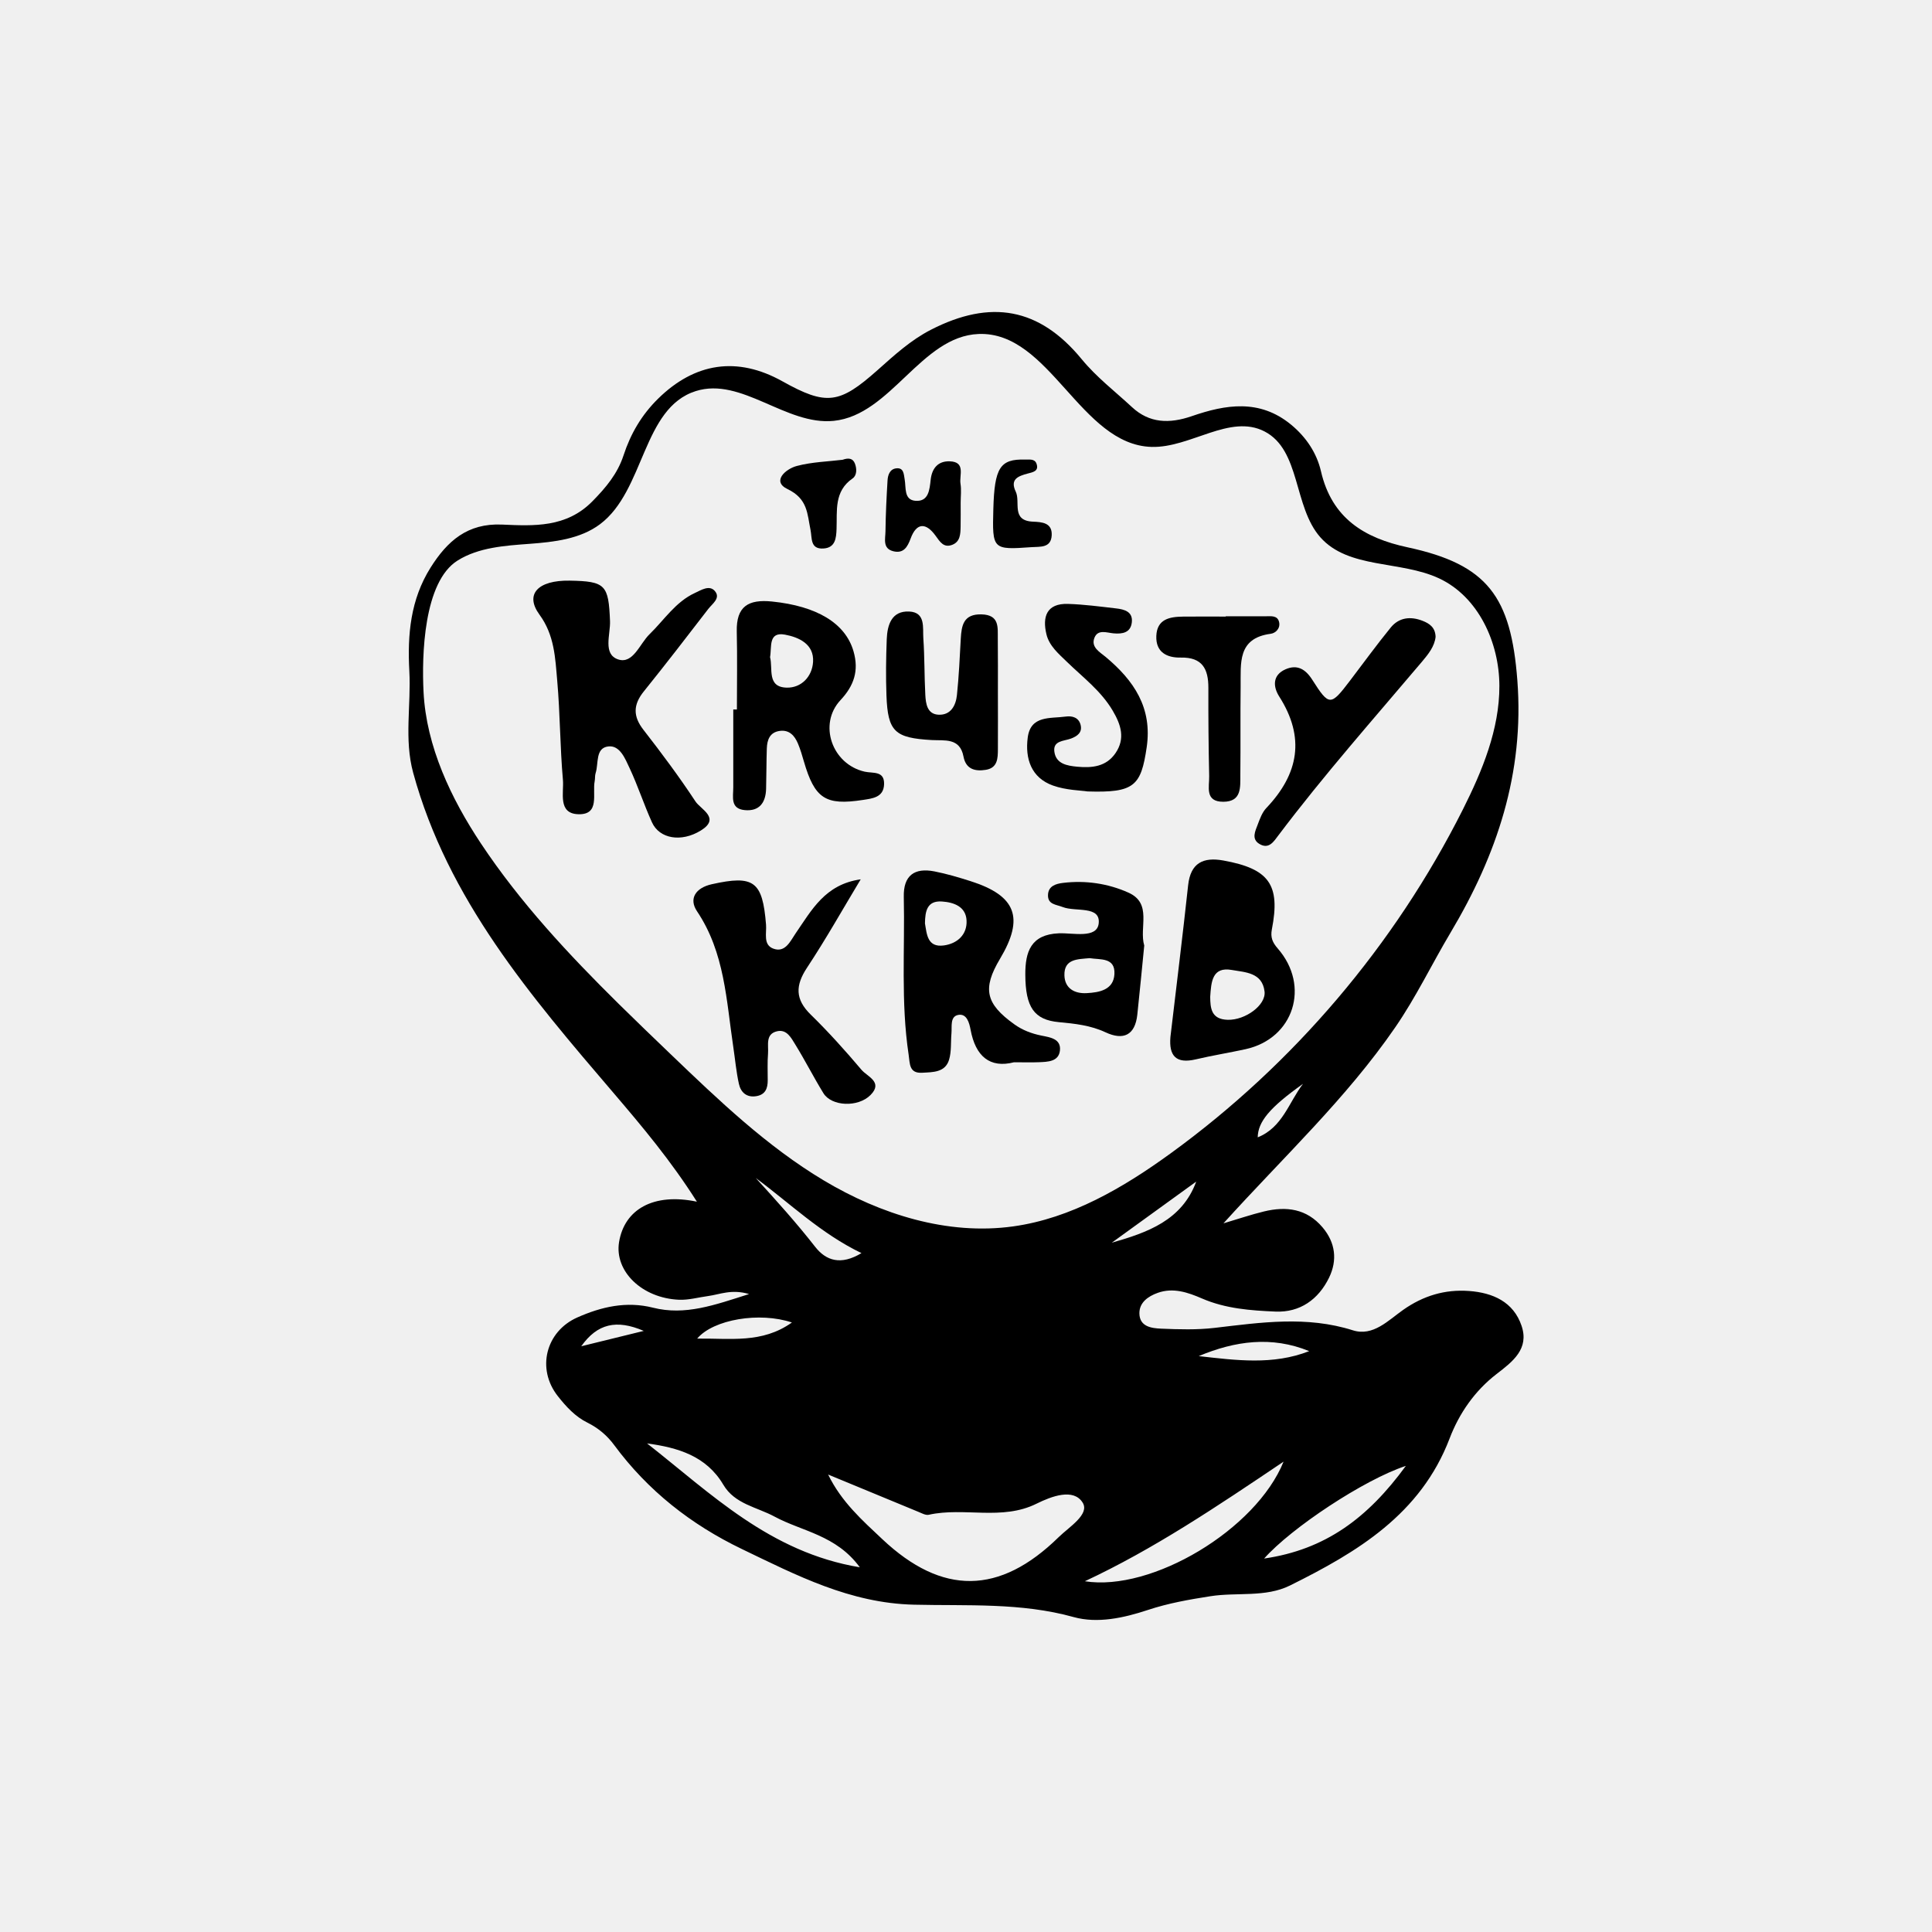
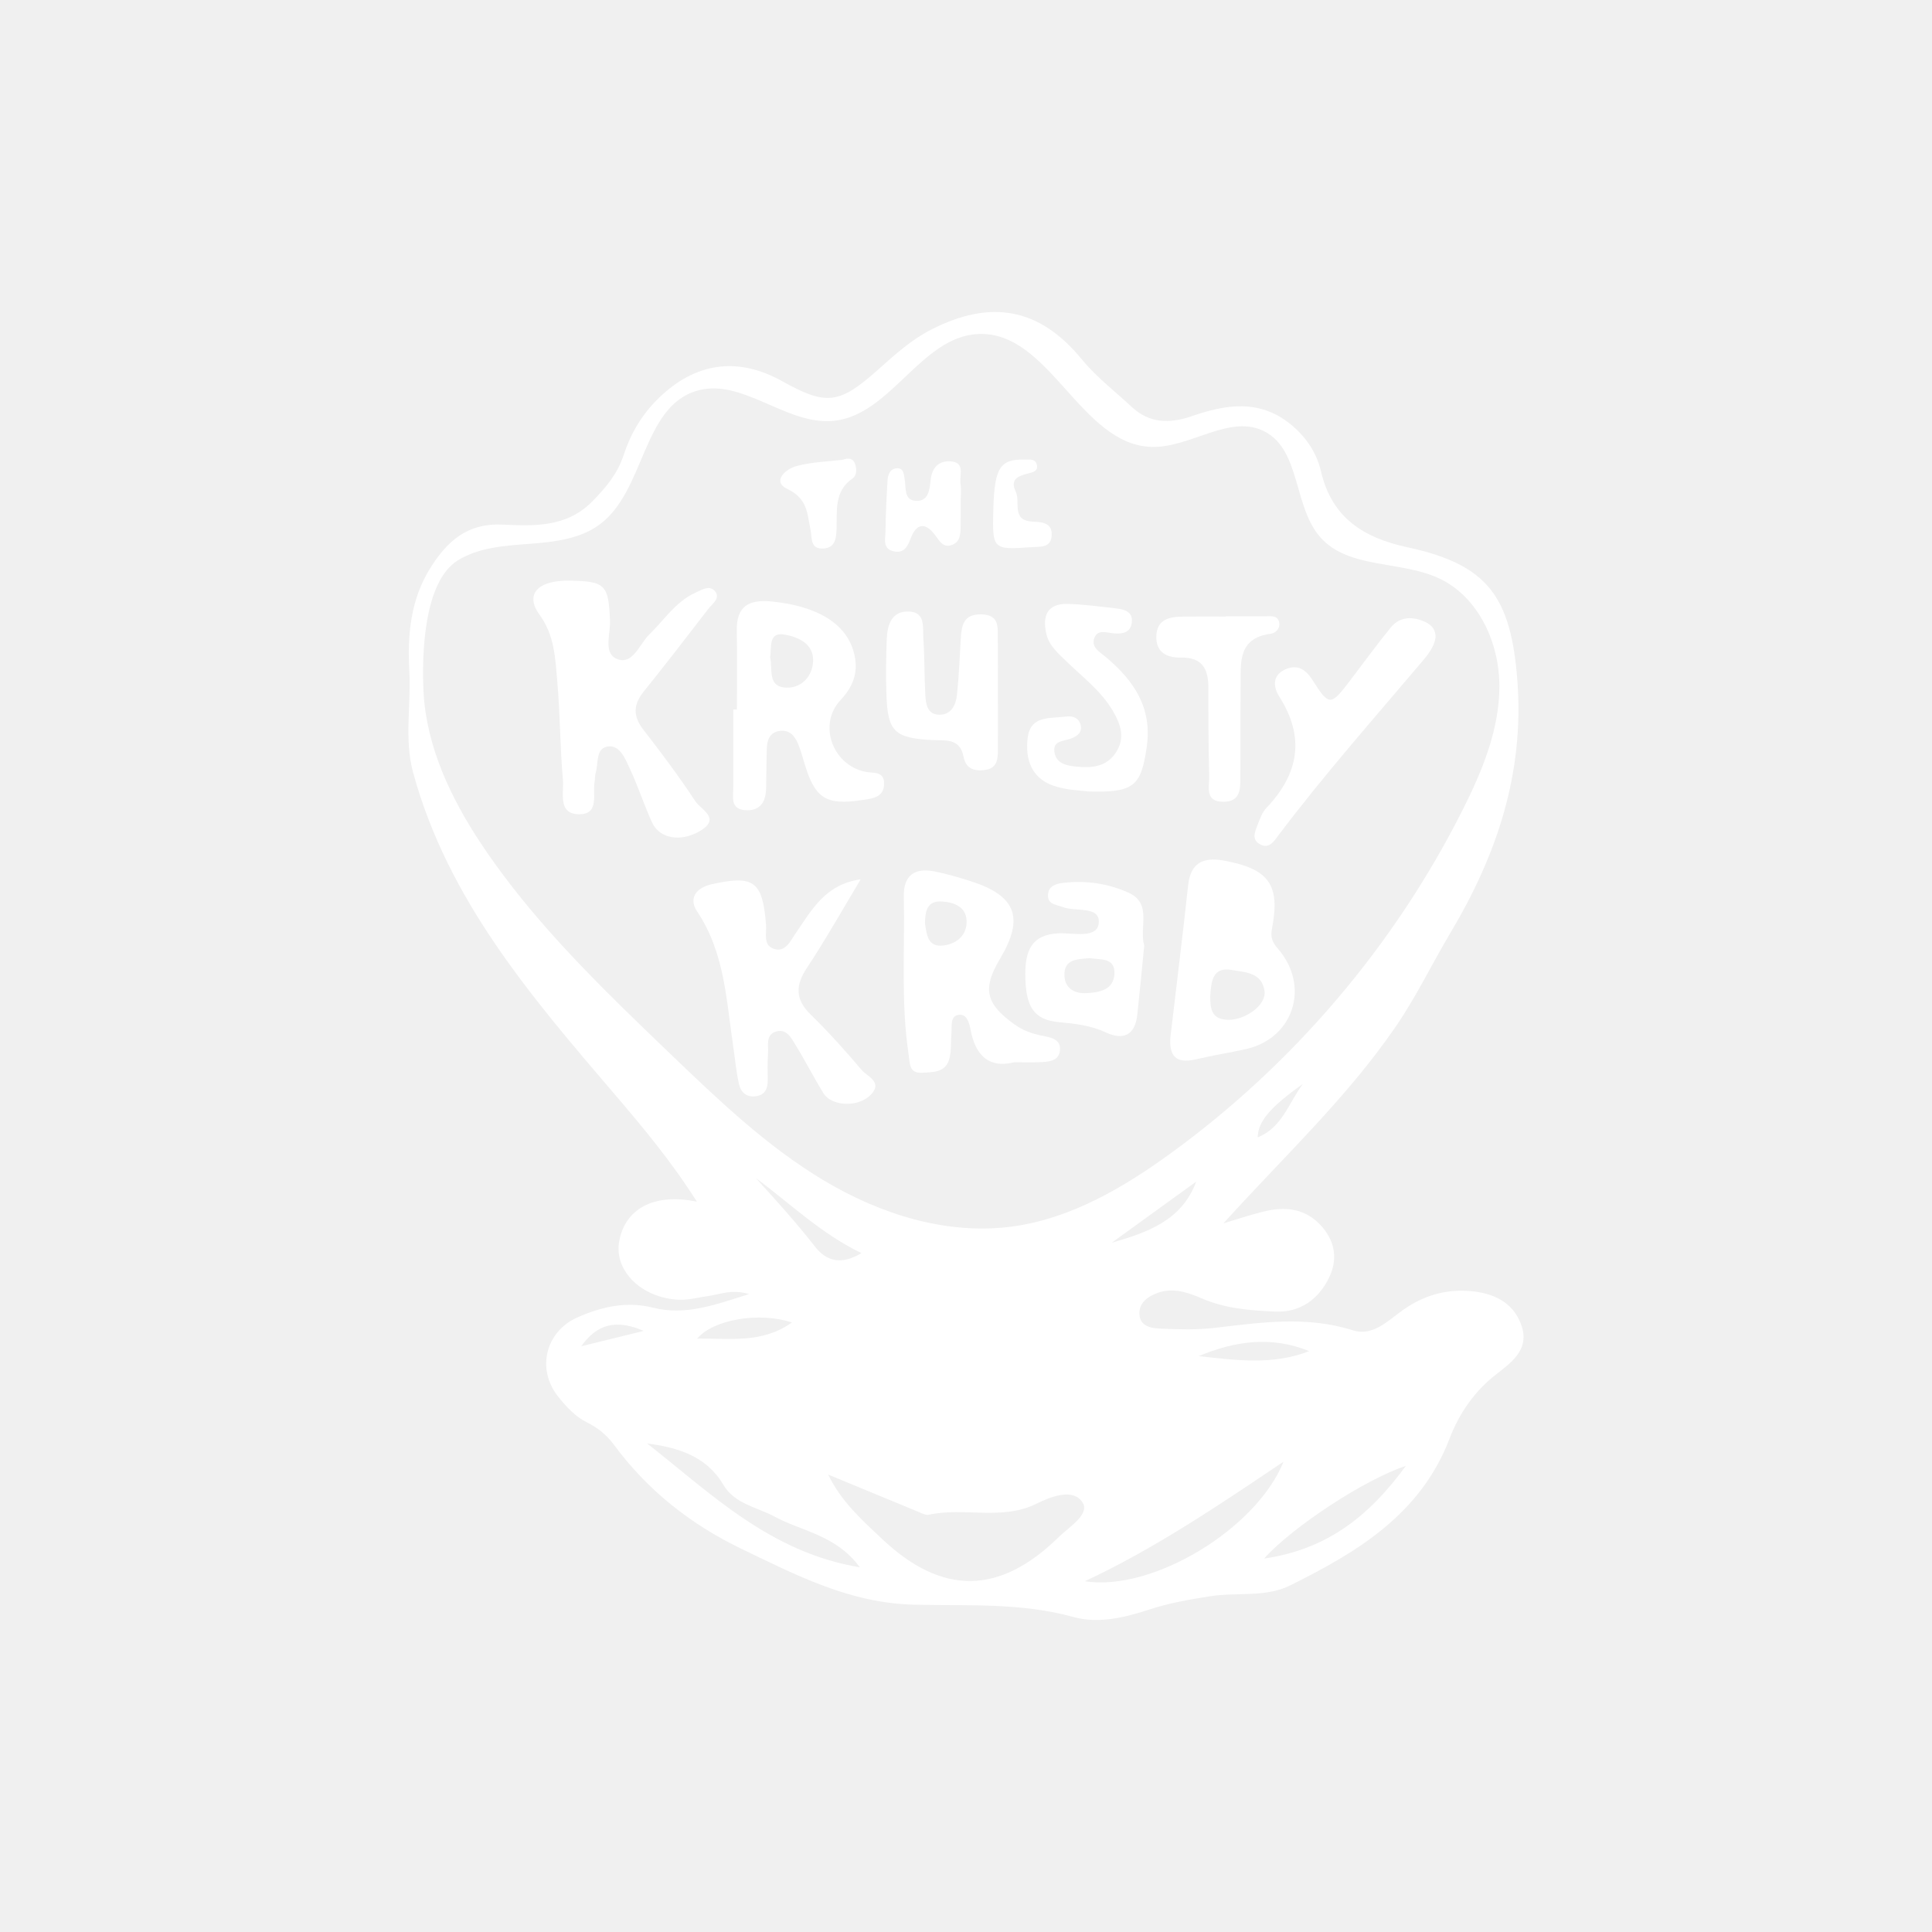
<svg xmlns="http://www.w3.org/2000/svg" version="1.1" id="Layer_1" x="0px" y="0px" viewBox="0 0 1000 1000" style="enable-background:new 0 0 1000 1000;" xml:space="preserve">
  <style type="text/css">
	.st0{fill:#FFFFFF;}
	.st1{fill:#FEB4AF;}
	.st2{fill:#5FD5F8;}
	.st3{fill:#D5E9A0;}
	.st4{fill:#E12D15;}
	.st5{fill:#B1D8F7;}
	.st6{fill:#2276C2;}
	.st7{fill:#FBDC00;}
	.st8{fill:#F7A5AC;}
	.st9{fill:#D2EB00;}
	.st10{fill:#B98AC7;}
	.st11{fill:#530400;}
	.st12{fill:#219051;}
	.st13{fill:#83D0E0;}
	.st14{fill:#E11E9D;}
	.st15{fill:#E8EB00;}
</style>
  <g>
-     <path d="M359.99,414.85c-8.4-12.75-17.55-25.03-26.94-37.09c-5.5-7.06-5.32-13.05,0.19-19.89c11.34-14.07,22.36-28.38,33.38-42.7   c2.08-2.7,6.59-5.62,3.34-9.31c-2.83-3.22-7.08-0.41-10.28,1.06c-10.03,4.61-15.87,13.96-23.47,21.34   c-5.11,4.96-8.51,15.57-16.2,13.07c-8.13-2.64-3.99-12.98-4.27-19.89c-0.75-18.7-2.28-20.6-20.92-20.9   c-16.4-0.26-23.32,7.02-15.6,17.58c7.83,10.7,8.16,22.47,9.2,34.25c1.51,17.06,1.44,34.25,2.95,51.31c0.58,6.55-2.79,17.46,8,17.76   c11.25,0.31,7.15-10.56,8.44-17.15c0.27-1.36,0.06-2.84,0.48-4.13c1.63-4.99-0.26-13.02,6.59-13.81c5.98-0.69,8.7,6.34,10.97,11.17   c4.32,9.2,7.44,18.95,11.65,28.2c3.81,8.38,15.07,10.43,25.25,4.15C373.15,423.45,362.67,418.92,359.99,414.85z" />
-     <path d="M450.6,566.76c6.64-6.71-1.74-9.53-4.66-12.99c-8.35-9.87-17.02-19.54-26.27-28.57c-8.17-7.97-8.04-15.14-1.92-24.38   c9.82-14.85,18.56-30.42,27.75-45.68c-18.48,2.6-25.39,15.95-33.74,28.05c-2.62,3.79-5.26,10.16-11.52,7.81   c-5.33-2-3.39-7.96-3.74-12.36c-1.79-22.55-6.28-25.84-28.11-20.96c-8.26,1.85-12.04,7.41-7.6,14.02   c14.37,21.42,15.14,46.09,18.75,70.16c0.96,6.39,1.52,12.87,2.92,19.17c0.99,4.45,4.08,7.23,9.19,6.31   c4.56-0.83,5.73-4.08,5.72-8.16c0-4.62-0.2-9.27,0.16-13.87c0.34-4.29-1.52-10.12,4.73-11.54c5-1.13,7.3,3.51,9.39,6.89   c5.09,8.25,9.48,16.93,14.56,25.19C430.4,572.66,444.1,573.33,450.6,566.76z" />
-     <path d="M385.44,419.31c7.61,0.74,10.9-3.88,11.09-11.01c0.19-6.95,0.14-13.9,0.37-20.85c0.15-4.47,1.51-8.42,6.69-9.13   c4.98-0.68,7.72,2.49,9.44,6.58c1.25,2.98,2.16,6.11,3.06,9.22c5.6,19.22,11.17,22.9,30.47,19.94c5.08-0.78,10.81-1.31,11.04-8.14   c0.23-7.1-5.79-5.54-10.06-6.51c-16.94-3.86-24.12-24.6-12.5-37.03c7-7.49,9.63-15.25,6.73-25.29   c-4.2-14.53-18.97-23.37-42.12-25.74c-12.31-1.26-18.61,2.48-18.3,15.56c0.32,13.43,0.07,26.87,0.07,40.31c-0.63,0-1.25,0-1.88,0   c0,13.42,0,26.85,0,40.27C379.56,412.43,377.85,418.57,385.44,419.31z M406.36,328.5c7.11,1.34,15.07,4.85,14.48,14.13   c-0.49,7.63-6.09,13.47-13.64,13.29c-10.38-0.24-7.05-9.85-8.62-15.79C399.55,334.84,397.54,326.85,406.36,328.5z" />
-     <path d="M539.04,536.02c-5.06-1.02-9.77-2.79-13.97-5.8c-14.98-10.71-16.68-18.49-7.45-33.97c12.65-21.21,8.35-32.64-15.27-40.17   c-6.15-1.96-12.39-3.81-18.71-5.05c-10.34-2.02-16.09,2.14-15.84,13.17c0.61,27.22-1.57,54.51,2.5,81.64   c0.7,4.68,0.15,9.82,7.05,9.41c5.49-0.32,11.85-0.09,13.87-6.68c1.31-4.3,0.84-9.13,1.25-13.72c0.32-3.56-0.82-8.71,3.51-9.53   c4.46-0.85,5.75,4.22,6.39,7.66c2.55,13.77,10,20.07,22.47,16.85c5.43,0,9.13,0.12,12.82-0.03c4.66-0.19,10.32-0.26,10.96-6.06   C549.28,537.67,543.56,536.93,539.04,536.02z M488.53,489.36c-8.58,1.16-8.81-5.89-9.77-11.42c0.09-6.29,1.06-11.83,8.74-11.33   c6.21,0.41,12.44,2.62,12.79,9.85C500.65,483.81,495.45,488.42,488.53,489.36z" />
-     <path d="M658.32,481.01c4.5-23.11-1.42-31.33-25.08-35.61c-10.37-1.87-17.01,1.13-18.27,12.84c-2.82,26.18-6.08,52.32-9.16,78.48   c-0.85,9.94,3.01,13.98,13.13,11.6c8.53-2.01,17.21-3.39,25.77-5.27c24.94-5.48,33.64-32.72,16.61-52.16   C658.69,487.87,657.5,485.24,658.32,481.01z M635.51,527.85c-8.7-0.21-9.04-6.17-9.11-11.9c0.51-7.82,1.04-15.71,11.23-13.89   c6.82,1.22,15.73,1.23,16.9,11.14C655.36,520.25,644.58,528.07,635.51,527.85z" />
-     <path d="M662.12,360.51c13.55,21.24,10.1,40.09-6.68,57.73c-2.14,2.25-3.32,5.55-4.45,8.55c-1.27,3.36-3.36,7.44,0.81,9.99   c4.96,3.04,7.48-1.19,9.99-4.52c23.41-31.05,49.17-60.15,74.26-89.81c3.28-3.88,6.48-7.9,7.01-12.8c-0.13-4.91-3.2-6.94-6.77-8.33   c-6.19-2.41-12.16-1.77-16.45,3.49c-7.3,8.95-14.09,18.32-21.09,27.51c-10.02,13.17-10.75,13.29-19.53-0.49   c-3.54-5.56-7.84-8.04-13.86-5.39C658.49,349.47,658.95,355.54,662.12,360.51z" />
-     <path d="M584.11,462.04c-10.52-4.73-22.13-6.47-33.85-5.06c-3.78,0.45-7.67,1.61-7.82,6.27c-0.15,4.95,4.15,4.87,7.61,6.23   c6.64,2.61,19.61-0.85,18.64,8.43c-0.85,8.09-13.26,4.86-20.66,5.17c-14.4,0.61-17.4,9.45-17.33,21.46   c0.09,16.78,4.53,23.33,17.34,24.52c8.28,0.77,16.43,1.64,24.18,5.26c9.21,4.3,15.29,1.57,16.45-9.13   c1.28-11.91,2.4-23.84,3.59-35.78C589.49,480.08,596.58,467.64,584.11,462.04z M576.82,504.26c-0.48,8.11-7.78,9.45-14.43,9.79   c-6.3,0.33-11.27-2.53-11.45-9.21c-0.23-8.59,6.82-8.31,13.06-8.9C569.38,496.85,577.35,495.37,576.82,504.26z" />
-     <path d="M495.31,359.77c-0.56,5.35-3.14,10.37-9.37,10.17c-6.03-0.2-6.75-5.64-7-10.29c-0.52-9.71-0.34-19.47-1.02-29.16   c-0.39-5.56,1.32-13.58-7.36-13.97c-9.04-0.4-11.29,6.89-11.58,14.32c-0.38,9.71-0.51,19.46-0.15,29.17   c0.69,18.69,4.29,21.96,23.42,23.04c6.66,0.38,14.6-1.32,16.46,8.57c1.24,6.57,6.03,7.74,11.56,6.84c6.14-1,6.22-6.01,6.24-10.74   c0.05-9.73,0.02-19.46,0-29.19c-0.02-9.27,0.07-18.54-0.05-27.8c-0.07-5.94,0.98-12.48-8.42-12.73   c-9.36-0.25-10.36,5.69-10.75,12.69C496.76,340.38,496.32,350.11,495.31,359.77z" />
-     <path d="M541.64,328.33c1.46,6.03,6.3,10.06,10.64,14.28c8.27,8.03,17.62,15,23.65,25.22c4.3,7.28,6.62,14.45,1.43,22.02   c-4.82,7.03-12.23,7.73-19.88,6.99c-5.17-0.5-10.83-1.46-11.73-7.65c-0.86-5.92,4.91-5.53,8.59-6.91c3.27-1.23,5.98-3.15,4.97-7.12   c-0.99-3.85-4.39-4.73-7.74-4.26c-7.89,1.1-18.11-0.76-19.62,10.85c-1.42,10.9,1.77,20.82,13.07,24.85   c6.84,2.44,14.51,2.51,17.92,3.05c24.13,0.76,27.64-2.78,30.58-22.84c3-20.49-6.61-34.56-21.24-46.79c-3-2.51-7.79-5.03-5.77-9.98   c1.8-4.42,6.33-2.54,9.86-2.22c4.59,0.42,8.81-0.31,9.45-5.62c0.68-5.63-3.86-6.8-8.15-7.29c-8.27-0.96-16.56-2.06-24.87-2.33   C541.71,312.23,539.44,319.25,541.64,328.33z" />
-     <path d="M611.18,340.36c11.18-0.23,14.3,5.92,14.27,15.68c-0.04,15.22,0.08,30.45,0.42,45.67c0.12,5.5-2.4,13.29,7.29,13.28   c9.68-0.01,8.77-7.67,8.84-14.04c0.16-15.22-0.04-30.45,0.15-45.68c0.15-11.82-1.81-24.94,15.55-27.22   c2.64-0.35,5.13-2.89,4.35-6.11c-0.85-3.48-4.1-2.96-6.85-2.96c-6.92,0.02-13.84,0.01-20.76,0.01c0,0.05,0,0.1,0,0.15   c-7.38,0-14.76-0.07-22.15,0.02c-6.91,0.08-13.42,1.28-13.78,9.99C598.16,337.65,604.04,340.51,611.18,340.36z" />
-     <path d="M462.48,285.35c5.19,1.23,7.23-2.19,8.85-6.58c3.13-8.52,8.05-8.2,12.89-1.52c2.33,3.21,4.22,6.46,8.67,4.74   c4.18-1.62,4.24-5.67,4.32-9.41c0.09-4.17,0.02-8.33,0.03-12.5c0.01-3.24,0.42-6.55-0.09-9.71c-0.7-4.35,2.82-11.32-5.58-11.59   c-5.97-0.2-9.17,3.5-9.85,9.49c-0.57,5.08-0.99,11.44-7.82,10.95c-6.14-0.44-4.86-6.78-5.65-11.14c-0.47-2.62-0.42-6.15-4.41-5.66   c-3.27,0.4-4.28,3.44-4.45,6.24c-0.53,8.77-0.96,17.56-1.07,26.35C458.29,278.86,456.66,283.97,462.48,285.35z" />
-     <path d="M407.62,253.15c10.53,5.03,10.19,12.87,11.89,21.05c0.89,4.27-0.29,10.16,6.74,9.7c6.12-0.41,6.58-5.31,6.75-10.15   c0.35-9.44-1.37-19.45,8.31-26.12c2.22-1.53,2.26-4.98,1.18-7.72c-1.01-2.57-3.08-3.11-6.38-1.93c-7.37,0.91-15.76,1.11-23.66,3.2   C406.72,242.67,399.23,249.14,407.62,253.15z" />
-     <path d="M533.89,283.21c4.47-0.32,10.11,0.54,10.47-6.11c0.36-6.63-5.19-6.89-9.71-7.09c-11.45-0.5-6.32-10.16-8.9-15.53   c-3.08-6.42,1.2-8.04,6.14-9.36c2.56-0.68,6.04-1.16,4.59-5.15c-0.95-2.62-3.72-2.04-5.99-2.1c-12.84-0.35-15.76,4.2-16.34,25.61   C513.57,284.44,513.77,284.65,533.89,283.21z" />
-     <path d="M787.56,686.23c-4.19-12.4-14.86-17.13-27.23-18.02c-12.45-0.9-23.59,2.44-33.99,9.73c-7.75,5.44-15.63,13.94-26.08,10.63   c-23.91-7.58-47.58-4.08-71.51-1.27c-9.15,1.08-18.51,0.8-27.75,0.41c-4.95-0.21-11.1-1-11.25-7.78   c-0.13-5.75,4.51-8.97,9.49-10.75c8.02-2.87,15.7-0.21,22.9,2.91c12.21,5.29,25.19,6.23,38.04,6.78   c12.71,0.55,22.28-6.31,27.75-17.57c4.35-8.97,3.35-18.07-3.37-26.01c-8.22-9.72-18.82-11.04-30.35-8.24   c-6.67,1.62-13.19,3.85-20.95,6.15c31.04-34.33,63.51-64.54,88.87-101.39C733,516.05,741.1,499,750.8,482.73   c23.97-40.2,38.24-82.56,34.58-130.54c-3.3-43.33-15.34-60-56.81-68.9c-22.47-4.82-39.22-15.04-44.85-39.39   c-2.15-9.29-7.55-17.6-15.51-24.14c-16.29-13.38-33.9-10.38-51.27-4.38c-11.72,4.05-22.04,3.69-31.01-4.64   c-8.78-8.16-18.3-15.4-26.08-24.86c-21.92-26.67-47.13-31.04-78.01-15.2c-10.47,5.37-19.01,13.23-27.63,20.9   c-19.72,17.53-26.42,18.52-49.26,5.77c-23.36-13.04-45.33-9.66-64.33,9.02c-8.55,8.41-14.23,18.17-17.88,29.33   c-3.11,9.51-9.11,16.66-16.12,23.78c-13.5,13.71-30.3,12.77-46.78,12.04c-17.88-0.8-28.35,8.55-36.99,22.29   c-10.4,16.54-12.01,34.73-10.98,53.54c0.96,17.53-2.74,35.31,1.98,52.59c17.9,65.57,60.86,115.65,103.61,165.65   c15.07,17.63,29.85,35.24,43.25,56.4c-22.42-4.7-37.51,3.9-40.29,20.94c-2.45,15.02,11.82,29,31.05,29.82   c4.98,0.21,10.04-1.25,15.06-1.92c6.09-0.82,12.06-3.72,21.18-1.03c-17.96,5.73-33.09,11.25-49.71,7.06   c-13.72-3.47-26.67-0.51-39.22,5.07c-16.28,7.24-21.2,26.55-10.07,40.68c4.27,5.42,9.01,10.64,15.43,13.8   c5.52,2.72,10.16,6.67,13.74,11.53c17.45,23.64,39.82,41.19,66.14,53.85c28.31,13.61,55.89,27.98,88.97,28.79   c27.52,0.68,55.4-1.19,82.76,6.42c12.27,3.41,25.86,0.47,38.35-3.67c10.6-3.52,21.44-5.42,32.47-7.14   c13.71-2.14,28.44,0.75,41.11-5.53c34.81-17.26,67.67-36.87,82.64-76.13c4.97-13.04,13.06-24.67,24.27-33.32   C783.09,704.69,791.59,698.15,787.56,686.23z M677.64,699.34c-18.76,7.37-37.98,4.72-57.18,2.58   C639.2,694.07,658.18,691.39,677.64,699.34z M575.44,643.23c14.57-10.55,29.15-21.1,43.72-31.64   C611.76,631.68,593.96,637.94,575.44,643.23z M650.99,588.68c0.15-8.03,6.02-15.31,23.44-27.69   C667.12,570.51,663.84,583.58,650.99,588.68z M347.15,545.67c-8.95-8.59-17.92-17.19-26.77-25.92   c-26.14-25.8-51.2-52.67-71.48-83.21c-15.4-23.19-28.23-50.09-29.67-78.31c-0.97-18.92-0.02-57.12,17.68-68.14   c10.9-6.78,24.33-7.65,37.13-8.6s26.31-2.47,36.57-10.19c23.21-17.46,21.82-60.1,49.51-68.87c23.68-7.5,46.76,17.94,71.46,15.4   c29.63-3.05,45.19-43.8,74.95-44.96c36.86-1.44,52.68,57.44,89.55,58.45c20.1,0.55,40.52-17.23,58.4-8.03   c18.8,9.68,14.91,38.96,28.92,54.8c14.6,16.51,41.49,11.94,61.45,21.27c20.35,9.51,31.19,33.2,31.23,55.66   c0.05,22.46-8.83,43.94-18.92,64.01c-35.32,70.23-87.68,131.83-151.31,178c-24.46,17.75-51.48,33.59-81.42,37.75   c-33.97,4.73-68.64-6.21-98.08-23.81C396.94,593.37,371.91,569.41,347.15,545.67z M445.89,648.61   c-10.67,6.45-18.31,3.97-23.97-3.27c-9.65-12.35-20.08-23.94-30.74-35.6C408.97,622.89,424.85,638.46,445.89,648.61z    M409.89,684.52c-15.48,11.02-32,8.09-49.04,8.34C369.26,682.88,393.2,678.91,409.89,684.52z M300.85,696.82   c8.31-11.69,18.18-14.03,32.36-7.95C322.22,691.57,312,694.08,300.85,696.82z M334.92,747.11c16.01,2.16,30.69,6.51,39.48,21.4   c5.92,10.02,17.32,11.52,26.48,16.47c14.26,7.71,31.92,9.52,44.16,26.25C398.44,803.48,367.98,773,334.92,747.11z M547.98,795.61   c-30.57,29.97-60.3,30.27-91.31,1.05c-10.37-9.77-21.14-19.27-28.03-33.44c15.59,6.45,31.18,12.93,46.79,19.34   c1.7,0.7,3.71,1.83,5.29,1.48c18.36-4.07,37.81,3.17,55.76-5.72c7.86-3.89,19.12-8.14,23.88-0.6   C564.21,783.8,553.35,790.34,547.98,795.61z M561.52,818.45c35.62-16.64,68.12-38.51,102.85-61.9   C650.13,791.76,596.14,823.97,561.52,818.45z M654.31,806.7c14.03-15.82,51.65-40.81,73.36-47.96   C707.97,785.73,686.02,802.09,654.31,806.7z" />
+     <path fill="#ffffff" d="M359.99,414.85c-8.4-12.75-17.55-25.03-26.94-37.09c-5.5-7.06-5.32-13.05,0.19-19.89c11.34-14.07,22.36-28.38,33.38-42.7   c2.08-2.7,6.59-5.62,3.34-9.31c-2.83-3.22-7.08-0.41-10.28,1.06c-10.03,4.61-15.87,13.96-23.47,21.34   c-5.11,4.96-8.51,15.57-16.2,13.07c-8.13-2.64-3.99-12.98-4.27-19.89c-0.75-18.7-2.28-20.6-20.92-20.9   c-16.4-0.26-23.32,7.02-15.6,17.58c7.83,10.7,8.16,22.47,9.2,34.25c1.51,17.06,1.44,34.25,2.95,51.31c0.58,6.55-2.79,17.46,8,17.76   c11.25,0.31,7.15-10.56,8.44-17.15c0.27-1.36,0.06-2.84,0.48-4.13c1.63-4.99-0.26-13.02,6.59-13.81c5.98-0.69,8.7,6.34,10.97,11.17   c4.32,9.2,7.44,18.95,11.65,28.2c3.81,8.38,15.07,10.43,25.25,4.15C373.15,423.45,362.67,418.92,359.99,414.85z" />
+     <path fill="#ffffff" d="M450.6,566.76c6.64-6.71-1.74-9.53-4.66-12.99c-8.35-9.87-17.02-19.54-26.27-28.57c-8.17-7.97-8.04-15.14-1.92-24.38   c9.82-14.85,18.56-30.42,27.75-45.68c-18.48,2.6-25.39,15.95-33.74,28.05c-2.62,3.79-5.26,10.16-11.52,7.81   c-5.33-2-3.39-7.96-3.74-12.36c-1.79-22.55-6.28-25.84-28.11-20.96c-8.26,1.85-12.04,7.41-7.6,14.02   c14.37,21.42,15.14,46.09,18.75,70.16c0.96,6.39,1.52,12.87,2.92,19.17c0.99,4.45,4.08,7.23,9.19,6.31   c4.56-0.83,5.73-4.08,5.72-8.16c0-4.62-0.2-9.27,0.16-13.87c0.34-4.29-1.52-10.12,4.73-11.54c5-1.13,7.3,3.51,9.39,6.89   c5.09,8.25,9.48,16.93,14.56,25.19C430.4,572.66,444.1,573.33,450.6,566.76z" />
+     <path fill="#ffffff" d="M385.44,419.31c7.61,0.74,10.9-3.88,11.09-11.01c0.19-6.95,0.14-13.9,0.37-20.85c0.15-4.47,1.51-8.42,6.69-9.13   c4.98-0.68,7.72,2.49,9.44,6.58c1.25,2.98,2.16,6.11,3.06,9.22c5.6,19.22,11.17,22.9,30.47,19.94c5.08-0.78,10.81-1.31,11.04-8.14   c0.23-7.1-5.79-5.54-10.06-6.51c-16.94-3.86-24.12-24.6-12.5-37.03c7-7.49,9.63-15.25,6.73-25.29   c-4.2-14.53-18.97-23.37-42.12-25.74c-12.31-1.26-18.61,2.48-18.3,15.56c0.32,13.43,0.07,26.87,0.07,40.31c-0.63,0-1.25,0-1.88,0   c0,13.42,0,26.85,0,40.27C379.56,412.43,377.85,418.57,385.44,419.31z M406.36,328.5c7.11,1.34,15.07,4.85,14.48,14.13   c-0.49,7.63-6.09,13.47-13.64,13.29c-10.38-0.24-7.05-9.85-8.62-15.79C399.55,334.84,397.54,326.85,406.36,328.5z" />
+     <path fill="#ffffff" d="M539.04,536.02c-5.06-1.02-9.77-2.79-13.97-5.8c-14.98-10.71-16.68-18.49-7.45-33.97c12.65-21.21,8.35-32.64-15.27-40.17   c-6.15-1.96-12.39-3.81-18.71-5.05c-10.34-2.02-16.09,2.14-15.84,13.17c0.61,27.22-1.57,54.51,2.5,81.64   c0.7,4.68,0.15,9.82,7.05,9.41c5.49-0.32,11.85-0.09,13.87-6.68c1.31-4.3,0.84-9.13,1.25-13.72c0.32-3.56-0.82-8.71,3.51-9.53   c4.46-0.85,5.75,4.22,6.39,7.66c2.55,13.77,10,20.07,22.47,16.85c5.43,0,9.13,0.12,12.82-0.03c4.66-0.19,10.32-0.26,10.96-6.06   C549.28,537.67,543.56,536.93,539.04,536.02z M488.53,489.36c-8.58,1.16-8.81-5.89-9.77-11.42c0.09-6.29,1.06-11.83,8.74-11.33   c6.21,0.41,12.44,2.62,12.79,9.85C500.65,483.81,495.45,488.42,488.53,489.36z" />
+     <path fill="#ffffff" d="M658.32,481.01c4.5-23.11-1.42-31.33-25.08-35.61c-10.37-1.87-17.01,1.13-18.27,12.84c-2.82,26.18-6.08,52.32-9.16,78.48   c-0.85,9.94,3.01,13.98,13.13,11.6c8.53-2.01,17.21-3.39,25.77-5.27c24.94-5.48,33.64-32.72,16.61-52.16   C658.69,487.87,657.5,485.24,658.32,481.01z M635.51,527.85c-8.7-0.21-9.04-6.17-9.11-11.9c0.51-7.82,1.04-15.71,11.23-13.89   c6.82,1.22,15.73,1.23,16.9,11.14C655.36,520.25,644.58,528.07,635.51,527.85z" />
+     <path fill="#ffffff" d="M662.12,360.51c13.55,21.24,10.1,40.09-6.68,57.73c-2.14,2.25-3.32,5.55-4.45,8.55c-1.27,3.36-3.36,7.44,0.81,9.99   c4.96,3.04,7.48-1.19,9.99-4.52c23.41-31.05,49.17-60.15,74.26-89.81c3.28-3.88,6.48-7.9,7.01-12.8c-0.13-4.91-3.2-6.94-6.77-8.33   c-6.19-2.41-12.16-1.77-16.45,3.49c-7.3,8.95-14.09,18.32-21.09,27.51c-10.02,13.17-10.75,13.29-19.53-0.49   c-3.54-5.56-7.84-8.04-13.86-5.39C658.49,349.47,658.95,355.54,662.12,360.51z" />
+     <path fill="#ffffff" d="M584.11,462.04c-10.52-4.73-22.13-6.47-33.85-5.06c-3.78,0.45-7.67,1.61-7.82,6.27c-0.15,4.95,4.15,4.87,7.61,6.23   c6.64,2.61,19.61-0.85,18.64,8.43c-0.85,8.09-13.26,4.86-20.66,5.17c-14.4,0.61-17.4,9.45-17.33,21.46   c0.09,16.78,4.53,23.33,17.34,24.52c8.28,0.77,16.43,1.64,24.18,5.26c9.21,4.3,15.29,1.57,16.45-9.13   c1.28-11.91,2.4-23.84,3.59-35.78C589.49,480.08,596.58,467.64,584.11,462.04z M576.82,504.26c-0.48,8.11-7.78,9.45-14.43,9.79   c-6.3,0.33-11.27-2.53-11.45-9.21c-0.23-8.59,6.82-8.31,13.06-8.9C569.38,496.85,577.35,495.37,576.82,504.26z" />
+     <path fill="#ffffff" d="M495.31,359.77c-0.56,5.35-3.14,10.37-9.37,10.17c-6.03-0.2-6.75-5.64-7-10.29c-0.52-9.71-0.34-19.47-1.02-29.16   c-0.39-5.56,1.32-13.58-7.36-13.97c-9.04-0.4-11.29,6.89-11.58,14.32c-0.38,9.71-0.51,19.46-0.15,29.17   c0.69,18.69,4.29,21.96,23.42,23.04c6.66,0.38,14.6-1.32,16.46,8.57c1.24,6.57,6.03,7.74,11.56,6.84c6.14-1,6.22-6.01,6.24-10.74   c0.05-9.73,0.02-19.46,0-29.19c-0.02-9.27,0.07-18.54-0.05-27.8c-0.07-5.94,0.98-12.48-8.42-12.73   c-9.36-0.25-10.36,5.69-10.75,12.69C496.76,340.38,496.32,350.11,495.31,359.77z" />
+     <path fill="#ffffff" d="M541.64,328.33c1.46,6.03,6.3,10.06,10.64,14.28c8.27,8.03,17.62,15,23.65,25.22c4.3,7.28,6.62,14.45,1.43,22.02   c-4.82,7.03-12.23,7.73-19.88,6.99c-5.17-0.5-10.83-1.46-11.73-7.65c-0.86-5.92,4.91-5.53,8.59-6.91c3.27-1.23,5.98-3.15,4.97-7.12   c-0.99-3.85-4.39-4.73-7.74-4.26c-7.89,1.1-18.11-0.76-19.62,10.85c-1.42,10.9,1.77,20.82,13.07,24.85   c6.84,2.44,14.51,2.51,17.92,3.05c24.13,0.76,27.64-2.78,30.58-22.84c3-20.49-6.61-34.56-21.24-46.79c-3-2.51-7.79-5.03-5.77-9.98   c1.8-4.42,6.33-2.54,9.86-2.22c4.59,0.42,8.81-0.31,9.45-5.62c0.68-5.63-3.86-6.8-8.15-7.29c-8.27-0.96-16.56-2.06-24.87-2.33   C541.71,312.23,539.44,319.25,541.64,328.33z" />
+     <path fill="#ffffff" d="M611.18,340.36c11.18-0.23,14.3,5.92,14.27,15.68c-0.04,15.22,0.08,30.45,0.42,45.67c0.12,5.5-2.4,13.29,7.29,13.28   c9.68-0.01,8.77-7.67,8.84-14.04c0.16-15.22-0.04-30.45,0.15-45.68c0.15-11.82-1.81-24.94,15.55-27.22   c2.64-0.35,5.13-2.89,4.35-6.11c-0.85-3.48-4.1-2.96-6.85-2.96c-6.92,0.02-13.84,0.01-20.76,0.01c0,0.05,0,0.1,0,0.15   c-7.38,0-14.76-0.07-22.15,0.02c-6.91,0.08-13.42,1.28-13.78,9.99C598.16,337.65,604.04,340.51,611.18,340.36z" />
+     <path fill="#ffffff" d="M462.48,285.35c5.19,1.23,7.23-2.19,8.85-6.58c3.13-8.52,8.05-8.2,12.89-1.52c2.33,3.21,4.22,6.46,8.67,4.74   c4.18-1.62,4.24-5.67,4.32-9.41c0.09-4.17,0.02-8.33,0.03-12.5c0.01-3.24,0.42-6.55-0.09-9.71c-0.7-4.35,2.82-11.32-5.58-11.59   c-5.97-0.2-9.17,3.5-9.85,9.49c-0.57,5.08-0.99,11.44-7.82,10.95c-6.14-0.44-4.86-6.78-5.65-11.14c-0.47-2.62-0.42-6.15-4.41-5.66   c-3.27,0.4-4.28,3.44-4.45,6.24c-0.53,8.77-0.96,17.56-1.07,26.35C458.29,278.86,456.66,283.97,462.48,285.35z" />
+     <path fill="#ffffff" d="M407.62,253.15c10.53,5.03,10.19,12.87,11.89,21.05c0.89,4.27-0.29,10.16,6.74,9.7c6.12-0.41,6.58-5.31,6.75-10.15   c0.35-9.44-1.37-19.45,8.31-26.12c2.22-1.53,2.26-4.98,1.18-7.72c-1.01-2.57-3.08-3.11-6.38-1.93c-7.37,0.91-15.76,1.11-23.66,3.2   C406.72,242.67,399.23,249.14,407.62,253.15z" />
+     <path fill="#ffffff" d="M533.89,283.21c4.47-0.32,10.11,0.54,10.47-6.11c0.36-6.63-5.19-6.89-9.71-7.09c-11.45-0.5-6.32-10.16-8.9-15.53   c-3.08-6.42,1.2-8.04,6.14-9.36c2.56-0.68,6.04-1.16,4.59-5.15c-0.95-2.62-3.72-2.04-5.99-2.1c-12.84-0.35-15.76,4.2-16.34,25.61   C513.57,284.44,513.77,284.65,533.89,283.21z" />
+     <path fill="#ffffff" d="M787.56,686.23c-4.19-12.4-14.86-17.13-27.23-18.02c-12.45-0.9-23.59,2.44-33.99,9.73c-7.75,5.44-15.63,13.94-26.08,10.63   c-23.91-7.58-47.58-4.08-71.51-1.27c-9.15,1.08-18.51,0.8-27.75,0.41c-4.95-0.21-11.1-1-11.25-7.78   c-0.13-5.75,4.51-8.97,9.49-10.75c8.02-2.87,15.7-0.21,22.9,2.91c12.21,5.29,25.19,6.23,38.04,6.78   c12.71,0.55,22.28-6.31,27.75-17.57c4.35-8.97,3.35-18.07-3.37-26.01c-8.22-9.72-18.82-11.04-30.35-8.24   c-6.67,1.62-13.19,3.85-20.95,6.15c31.04-34.33,63.51-64.54,88.87-101.39C733,516.05,741.1,499,750.8,482.73   c23.97-40.2,38.24-82.56,34.58-130.54c-3.3-43.33-15.34-60-56.81-68.9c-22.47-4.82-39.22-15.04-44.85-39.39   c-2.15-9.29-7.55-17.6-15.51-24.14c-16.29-13.38-33.9-10.38-51.27-4.38c-11.72,4.05-22.04,3.69-31.01-4.64   c-8.78-8.16-18.3-15.4-26.08-24.86c-21.92-26.67-47.13-31.04-78.01-15.2c-10.47,5.37-19.01,13.23-27.63,20.9   c-19.72,17.53-26.42,18.52-49.26,5.77c-23.36-13.04-45.33-9.66-64.33,9.02c-8.55,8.41-14.23,18.17-17.88,29.33   c-3.11,9.51-9.11,16.66-16.12,23.78c-13.5,13.71-30.3,12.77-46.78,12.04c-17.88-0.8-28.35,8.55-36.99,22.29   c-10.4,16.54-12.01,34.73-10.98,53.54c0.96,17.53-2.74,35.31,1.98,52.59c17.9,65.57,60.86,115.65,103.61,165.65   c15.07,17.63,29.85,35.24,43.25,56.4c-22.42-4.7-37.51,3.9-40.29,20.94c-2.45,15.02,11.82,29,31.05,29.82   c4.98,0.21,10.04-1.25,15.06-1.92c6.09-0.82,12.06-3.72,21.18-1.03c-17.96,5.73-33.09,11.25-49.71,7.06   c-13.72-3.47-26.67-0.51-39.22,5.07c-16.28,7.24-21.2,26.55-10.07,40.68c4.27,5.42,9.01,10.64,15.43,13.8   c5.52,2.72,10.16,6.67,13.74,11.53c17.45,23.64,39.82,41.19,66.14,53.85c28.31,13.61,55.89,27.98,88.97,28.79   c27.52,0.68,55.4-1.19,82.76,6.42c12.27,3.41,25.86,0.47,38.35-3.67c10.6-3.52,21.44-5.42,32.47-7.14   c13.71-2.14,28.44,0.75,41.11-5.53c34.81-17.26,67.67-36.87,82.64-76.13c4.97-13.04,13.06-24.67,24.27-33.32   C783.09,704.69,791.59,698.15,787.56,686.23z M677.64,699.34c-18.76,7.37-37.98,4.72-57.18,2.58   C639.2,694.07,658.18,691.39,677.64,699.34z M575.44,643.23c14.57-10.55,29.15-21.1,43.72-31.64   C611.76,631.68,593.96,637.94,575.44,643.23z M650.99,588.68c0.15-8.03,6.02-15.31,23.44-27.69   C667.12,570.51,663.84,583.58,650.99,588.68z M347.15,545.67c-8.95-8.59-17.92-17.19-26.77-25.92   c-26.14-25.8-51.2-52.67-71.48-83.21c-15.4-23.19-28.23-50.09-29.67-78.31c-0.97-18.92-0.02-57.12,17.68-68.14   c10.9-6.78,24.33-7.65,37.13-8.6s26.31-2.47,36.57-10.19c23.21-17.46,21.82-60.1,49.51-68.87c23.68-7.5,46.76,17.94,71.46,15.4   c29.63-3.05,45.19-43.8,74.95-44.96c36.86-1.44,52.68,57.44,89.55,58.45c20.1,0.55,40.52-17.23,58.4-8.03   c18.8,9.68,14.91,38.96,28.92,54.8c14.6,16.51,41.49,11.94,61.45,21.27c20.35,9.51,31.19,33.2,31.23,55.66   c0.05,22.46-8.83,43.94-18.92,64.01c-35.32,70.23-87.68,131.83-151.31,178c-24.46,17.75-51.48,33.59-81.42,37.75   c-33.97,4.73-68.64-6.21-98.08-23.81C396.94,593.37,371.91,569.41,347.15,545.67z M445.89,648.61   c-10.67,6.45-18.31,3.97-23.97-3.27c-9.65-12.35-20.08-23.94-30.74-35.6C408.97,622.89,424.85,638.46,445.89,648.61z    M409.89,684.52c-15.48,11.02-32,8.09-49.04,8.34C369.26,682.88,393.2,678.91,409.89,684.52z M300.85,696.82   c8.31-11.69,18.18-14.03,32.36-7.95C322.22,691.57,312,694.08,300.85,696.82z M334.92,747.11c16.01,2.16,30.69,6.51,39.48,21.4   c5.92,10.02,17.32,11.52,26.48,16.47c14.26,7.71,31.92,9.52,44.16,26.25C398.44,803.48,367.98,773,334.92,747.11z M547.98,795.61   c-30.57,29.97-60.3,30.27-91.31,1.05c-10.37-9.77-21.14-19.27-28.03-33.44c15.59,6.45,31.18,12.93,46.79,19.34   c1.7,0.7,3.71,1.83,5.29,1.48c18.36-4.07,37.81,3.17,55.76-5.72c7.86-3.89,19.12-8.14,23.88-0.6   C564.21,783.8,553.35,790.34,547.98,795.61z M561.52,818.45c35.62-16.64,68.12-38.51,102.85-61.9   C650.13,791.76,596.14,823.97,561.52,818.45z M654.31,806.7c14.03-15.82,51.65-40.81,73.36-47.96   C707.97,785.73,686.02,802.09,654.31,806.7z" />
  </g>
</svg>
